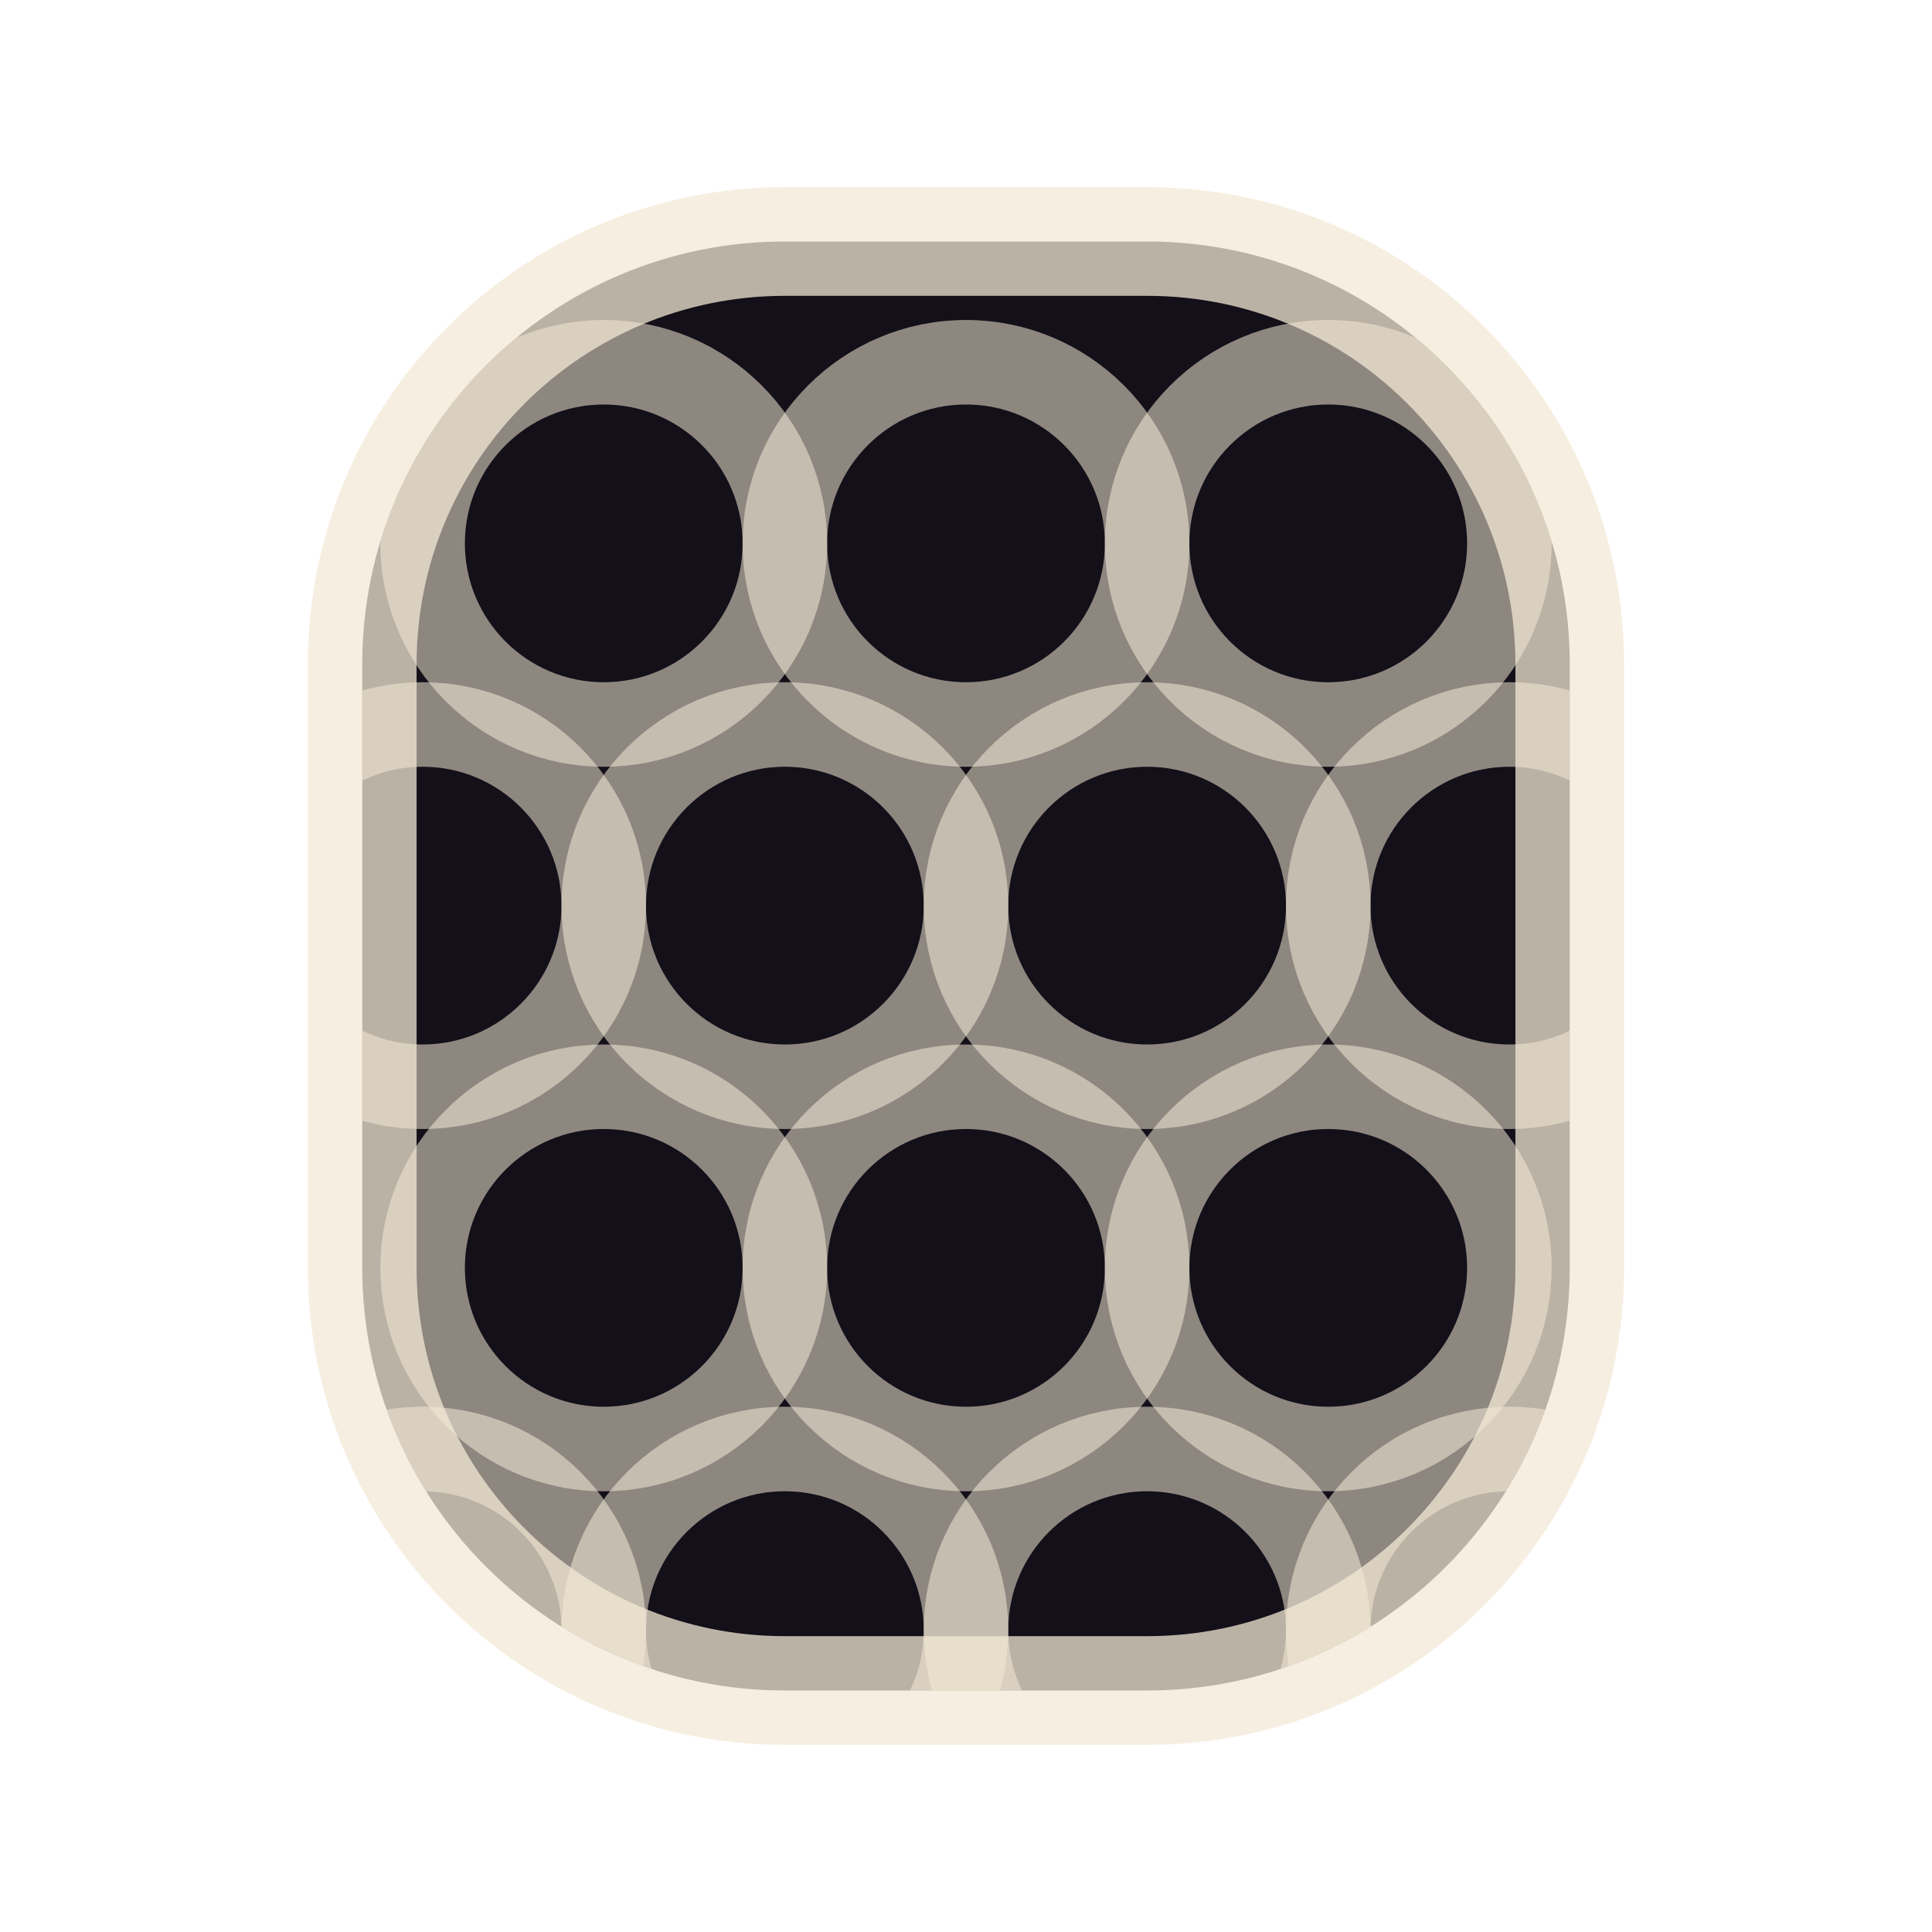
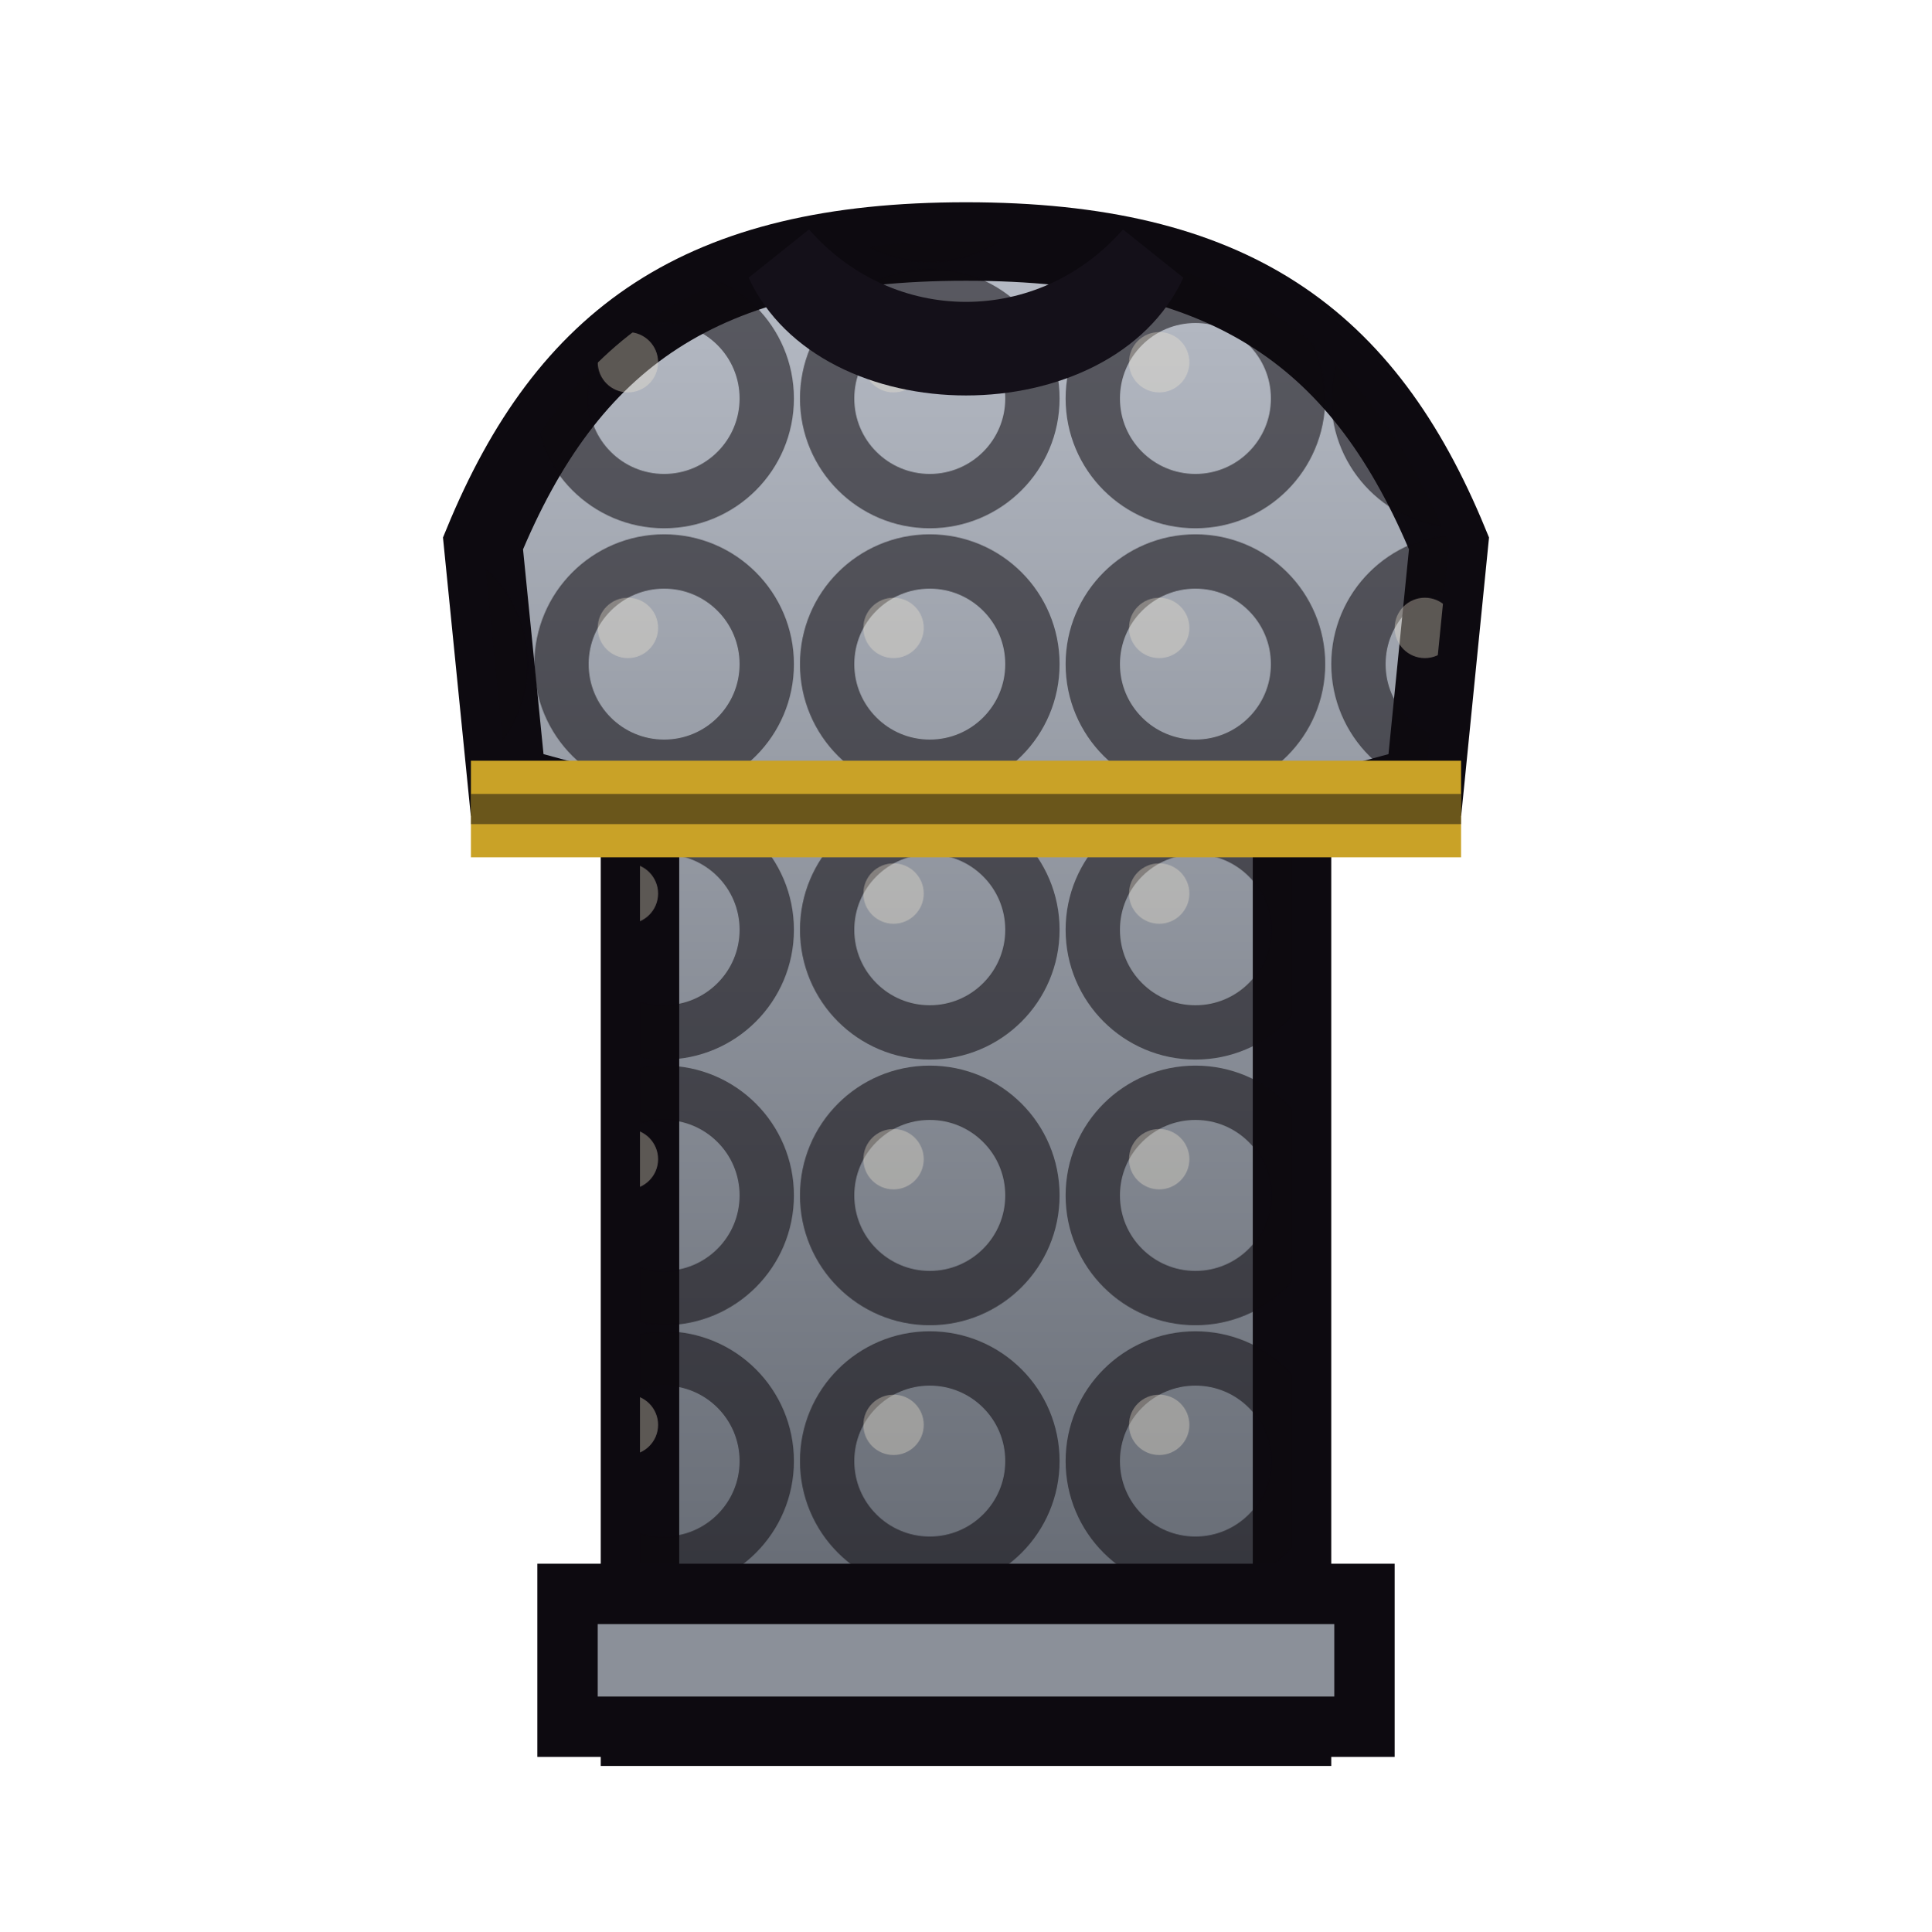
<svg xmlns="http://www.w3.org/2000/svg" width="32" height="32" viewBox="0 0 32 32">
  <defs>
-     <clipPath id="plate">
-       <rect x="6" y="4" width="20" height="24" rx="7" />
-     </clipPath>
+     <linearGradient id="mailC" x1="0" y1="0" x2="0" y2="1">
+       <stop offset="0" stop-color="#b7bcc6" />
+       <stop offset="1" stop-color="#5f646d" />
+     </linearGradient>
+     <pattern id="rings" width="4.4" height="4.4" patternUnits="userSpaceOnUse">
+       <circle cx="2.2" cy="2.2" r="1.7" fill="none" stroke="#0d0a10" stroke-opacity="0.55" stroke-width="0.9" />
+       <circle cx="1.6" cy="1.6" r="0.5" fill="#f2e8d5" opacity="0.35" />
+     </pattern>
  </defs>
-   <rect x="6" y="4" width="20" height="24" rx="7" fill="#141019" stroke="#f2e8d5" stroke-opacity="0.75" stroke-width="1.8" />
-   <g clip-path="url(#plate)" fill="none" stroke="#f2e8d5" stroke-opacity="0.55" stroke-width="1.4">
-     <circle cx="10" cy="9" r="3" />
-     <circle cx="16" cy="9" r="3" />
-     <circle cx="22" cy="9" r="3" />
-     <circle cx="7" cy="15" r="3" />
-     <circle cx="13" cy="15" r="3" />
-     <circle cx="19" cy="15" r="3" />
-     <circle cx="25" cy="15" r="3" />
-     <circle cx="10" cy="21" r="3" />
-     <circle cx="16" cy="21" r="3" />
-     <circle cx="22" cy="21" r="3" />
-     <circle cx="7" cy="27" r="3" />
-     <circle cx="13" cy="27" r="3" />
-     <circle cx="19" cy="27" r="3" />
-     <circle cx="25" cy="27" r="3" />
-   </g>
+   <path d="M8,9 c1.4,-3.4 3.6,-5 8,-5 s6.6,1.6 8,5 l-0.4,4 -2.2,0.6 v15 h-10.8 v-15 l-2.2,-0.6 z" fill="url(#mailC)" stroke="#0d0a10" stroke-width="1.3" />
+   <path d="M8,9 c1.4,-3.4 3.6,-5 8,-5 s6.6,1.6 8,5 l-0.4,4 -2.2,0.6 v15 h-10.8 v-15 l-2.2,-0.6 z" fill="url(#rings)" />
+   <path d="M12.4,4.6 c1.2,2.6 6,2.6 7.2,0 l-1,-0.8 c-1.4,1.6 -3.8,1.6 -5.2,0 z" fill="#141019" />
+   <path d="M7.8,13.4 h16.4" stroke="#c9a227" stroke-width="1.6" />
+   <path d="M7.8,13.4 h16.4" stroke="#0d0a10" stroke-opacity="0.5" stroke-width="0.5" />
+   <rect x="9.4" y="26.4" width="13.2" height="2.2" fill="#8b9099" stroke="#0d0a10" stroke-width="1" />
</svg>
